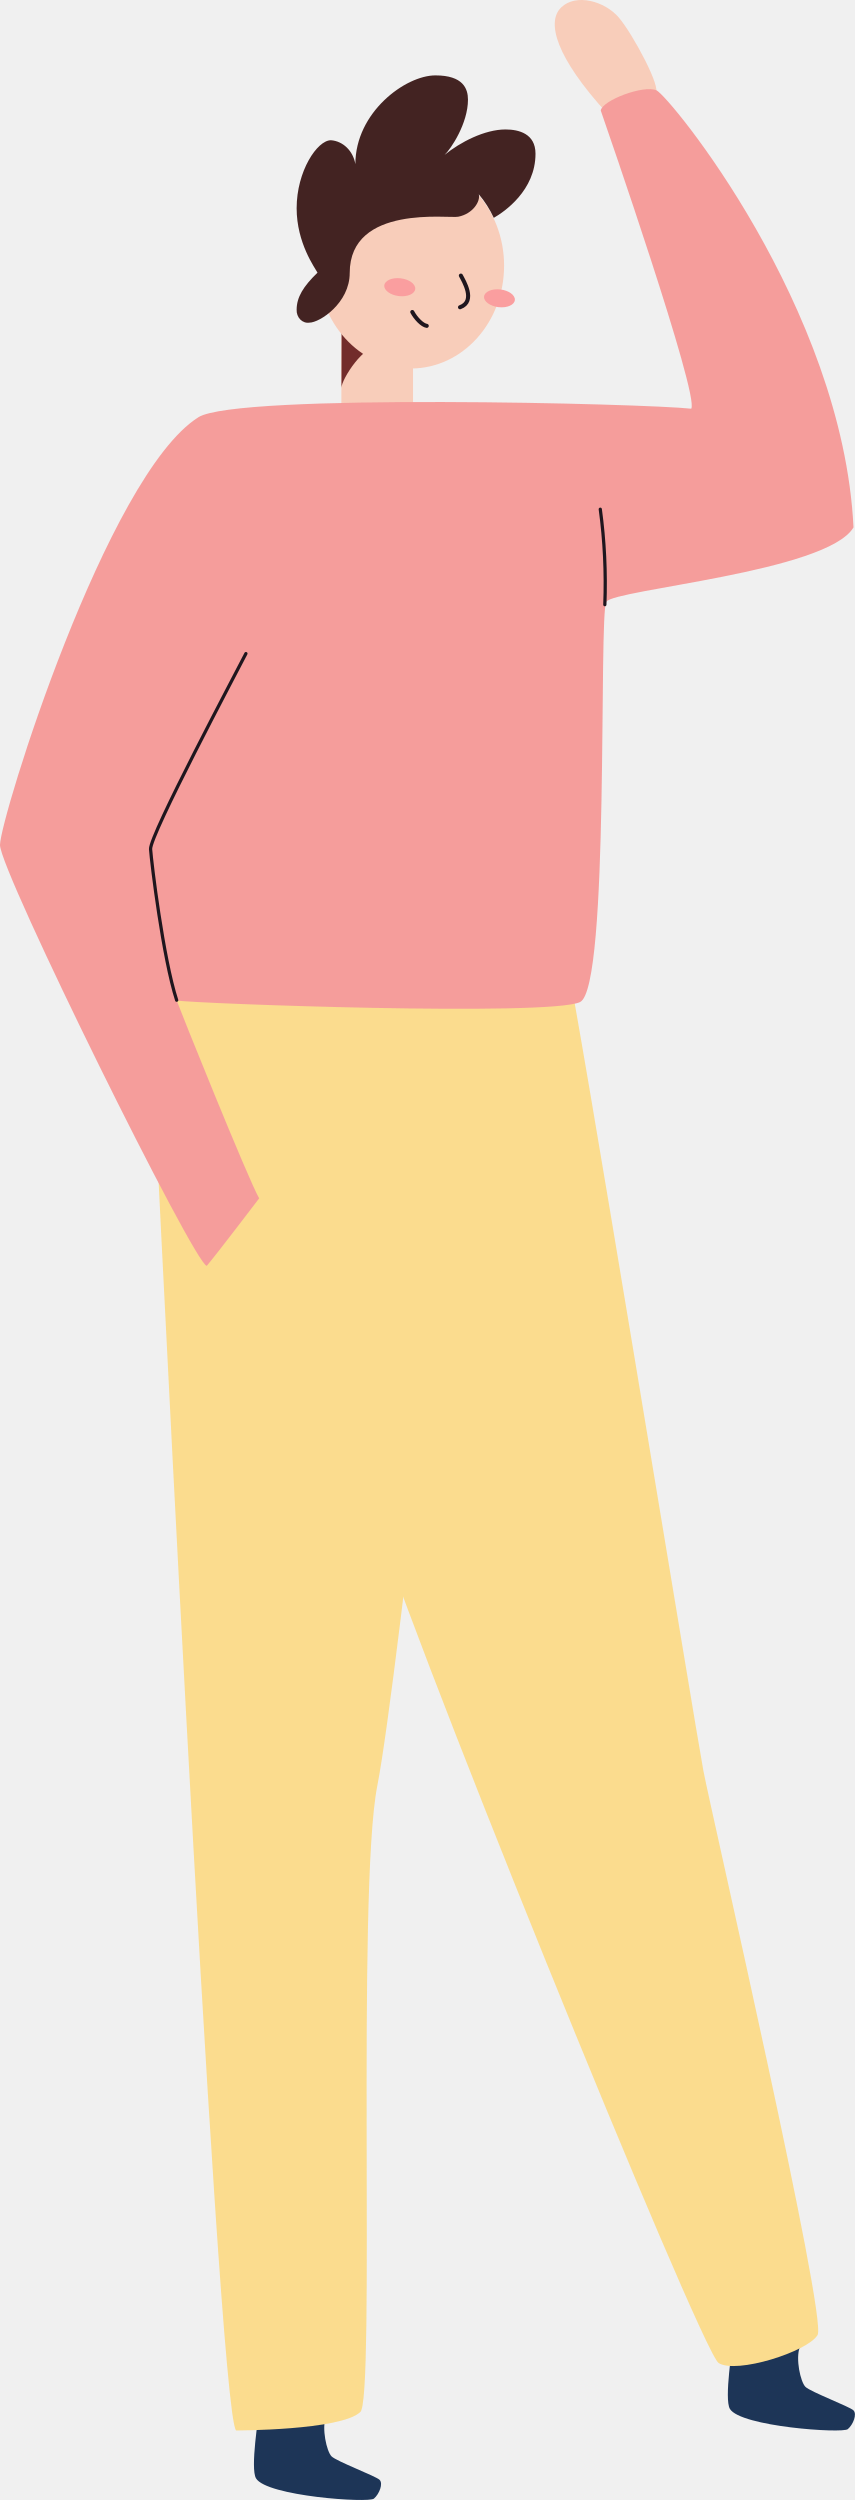
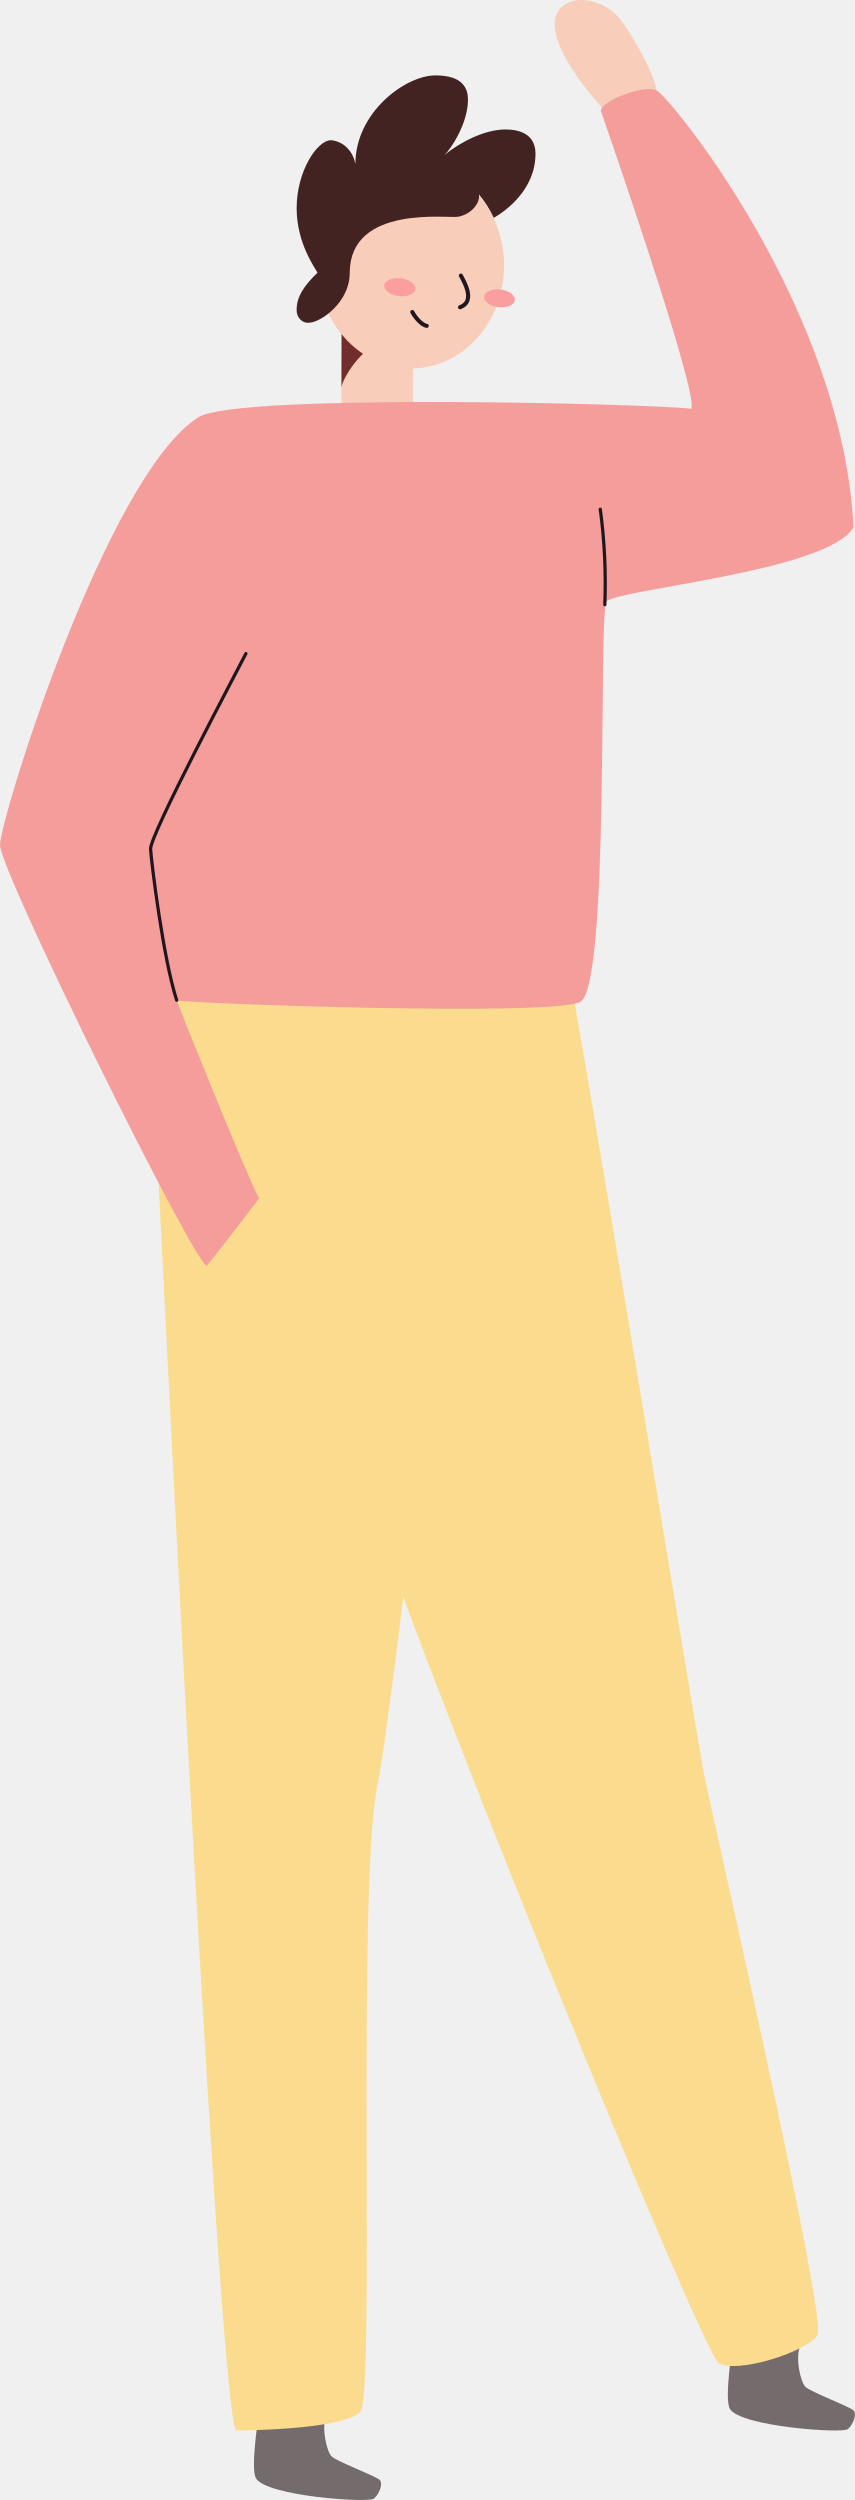
<svg xmlns="http://www.w3.org/2000/svg" width="145" height="424" viewBox="0 0 145 424" fill="none">
  <g clip-path="url(#clip0_45_143)">
-     <path d="M44.04 408.235C43.862 409.762 42.42 418.661 43.421 420.328C45.22 423.354 62.51 424.543 63.418 423.766C64.326 422.988 65.03 421.209 64.368 420.572C63.706 419.935 57.072 417.443 56.232 416.6C55.392 415.757 54.535 411.823 55.273 409.865" fill="#1d3557" />
-     <path d="M124.409 396.452C124.231 397.969 122.797 406.877 123.79 408.545C125.589 411.561 142.879 412.75 143.787 411.982C144.695 411.214 145.399 409.425 144.737 408.788C144.075 408.151 137.441 405.65 136.601 404.807C135.761 403.964 134.904 400.03 135.642 398.082" fill="#1d3557" />
+     <path d="M44.04 408.235C43.862 409.762 42.42 418.661 43.421 420.328C45.22 423.354 62.51 424.543 63.418 423.766C64.326 422.988 65.03 421.209 64.368 420.572C63.706 419.935 57.072 417.443 56.232 416.6C55.392 415.757 54.535 411.823 55.273 409.865" fill="#746C6C" />
+     <path d="M124.409 396.452C124.231 397.969 122.797 406.877 123.79 408.545C125.589 411.561 142.879 412.75 143.787 411.982C144.695 411.214 145.399 409.425 144.737 408.788C144.075 408.151 137.441 405.65 136.601 404.807C135.761 403.964 134.904 400.03 135.642 398.082" fill="#746C6C" />
    <path d="M96.141 163.202C97.405 167.399 118.004 293.517 119.302 300.355C120.6 307.193 140.376 393.173 138.662 396.021C136.949 398.868 124.893 402.671 121.881 400.77C118.869 398.868 66.379 269.631 62.493 253.519C58.607 237.408 62.493 153.151 62.493 153.151L96.141 163.202Z" fill="#FBDC8E" />
    <path d="M80.428 164.139C79.631 171.043 67.549 284.862 63.995 302.846C60.44 320.831 63.698 407.758 61.068 409.116C57.674 412.207 40.044 412.207 40.044 412.207C36.846 409.116 25.537 172.579 25.537 172.579C25.537 172.579 53.636 144.721 80.428 164.139Z" fill="#FBDC8E" />
    <path d="M70.052 72.379C70.052 74.815 57.886 74.955 57.895 72.379V56.062H70.052V72.379Z" fill="#F8CDBA" />
    <path d="M57.912 65.766C57.912 64.314 61.908 58.113 64.224 58.956C61.365 57.832 58.989 55.21 57.937 56.025L57.912 65.766Z" fill="#722C2B" />
    <path d="M69.704 62.497C60.985 62.497 53.916 54.692 53.916 45.065C53.916 35.437 60.985 27.633 69.704 27.633C78.424 27.633 85.493 35.437 85.493 45.065C85.493 54.692 78.424 62.497 69.704 62.497Z" fill="#F8CDBA" />
    <path d="M84.57 52.096C83.127 51.935 82.019 51.132 82.095 50.302C82.171 49.472 83.402 48.93 84.845 49.091C86.287 49.252 87.395 50.055 87.32 50.885C87.244 51.714 86.013 52.257 84.57 52.096Z" fill="#FA9E9F" />
    <path d="M67.657 50.218C66.208 50.052 65.097 49.242 65.175 48.408C65.254 47.574 66.492 47.033 67.942 47.2C69.391 47.366 70.502 48.176 70.424 49.01C70.346 49.843 69.107 50.384 67.657 50.218Z" fill="#FA9E9F" />
    <path d="M78.163 46.742C78.587 47.566 80.793 51.097 78.019 52.109" stroke="#1F161E" stroke-width="0.69" stroke-miterlimit="10" stroke-linecap="round" />
    <path d="M72.377 55.266C71.596 55.153 70.477 53.964 69.925 52.915" stroke="#1F161E" stroke-width="0.69" stroke-miterlimit="10" stroke-linecap="round" />
    <path d="M56.936 46.742C55.015 46.742 53.458 45.022 53.458 42.901C53.458 40.78 55.015 39.061 56.936 39.061C58.857 39.061 60.415 40.78 60.415 42.901C60.415 45.022 58.857 46.742 56.936 46.742Z" fill="#F8CDBA" />
    <path d="M59.312 46.292C59.312 51.397 54.221 54.722 52.474 54.722C52.196 54.764 51.913 54.738 51.646 54.645C51.378 54.553 51.133 54.396 50.926 54.187C50.719 53.978 50.557 53.721 50.451 53.434C50.344 53.148 50.296 52.84 50.31 52.531C50.31 50.395 51.455 48.559 53.848 46.245C53.432 45.449 50.31 41.243 50.31 35.314C50.31 29.038 53.797 23.783 56.13 23.783C57.129 23.857 58.077 24.294 58.826 25.026C59.575 25.759 60.083 26.744 60.27 27.83C60.27 19.062 68.754 12.786 73.845 12.786C78.562 12.786 79.368 15.053 79.368 16.898C79.368 20.926 76.492 25.244 75.406 26.265C78.044 24.12 82.193 21.956 85.731 21.956C87.971 21.956 90.821 22.659 90.821 26.069C90.821 32.316 85.519 35.932 83.746 36.944C83.07 35.486 82.213 34.14 81.2 32.944C81.523 34.124 80.216 36.269 77.713 36.756C76.28 37.103 59.312 34.574 59.312 46.292Z" fill="#432322" />
    <path d="M103.03 19.296C105.796 18.32 108.51 17.169 111.157 15.849C112.337 15.081 107.272 5.667 104.922 2.941C102.571 0.215 97.719 -1.18 95.182 1.255C92.645 3.691 94.215 9.686 103.03 19.296Z" fill="#F8CDBA" />
    <path d="M33.656 70.759C18.105 80.557 -7.62939e-05 138.848 -7.62939e-05 143.316C-7.62939e-05 147.784 33.087 214.684 35.073 214.684C36.77 212.688 43.956 203.237 43.956 203.237C42.157 200.193 30.381 170.911 29.965 169.684C32.833 170.209 93.29 172.41 98.38 169.947C103.471 167.483 101.486 104.162 102.834 102.054C104.183 99.947 140.3 97.005 144.754 89.446C142.921 52.109 113.499 16.289 111.344 15.325C109.189 14.36 102.198 16.992 101.884 18.734C102.733 21.188 118.666 67.124 117.232 69.316C109.757 68.464 40.138 66.665 33.656 70.759Z" fill="#F59D9B" />
    <path d="M41.707 110.85C40.239 113.735 25.376 141.677 25.537 144.019C25.698 146.36 27.666 162.547 29.965 169.638" stroke="#1F161E" stroke-width="0.55" stroke-miterlimit="10" stroke-linecap="round" />
    <path d="M102.58 102.551C102.789 97.14 102.53 91.72 101.808 86.364" stroke="#1F161E" stroke-width="0.55" stroke-miterlimit="10" stroke-linecap="round" />
  </g>
  <defs>
    <clipPath id="clip0_45_143">
      <rect width="145" height="424" fill="white" transform="matrix(-1 0 0 1 145 0)" />
    </clipPath>
  </defs>
</svg>
